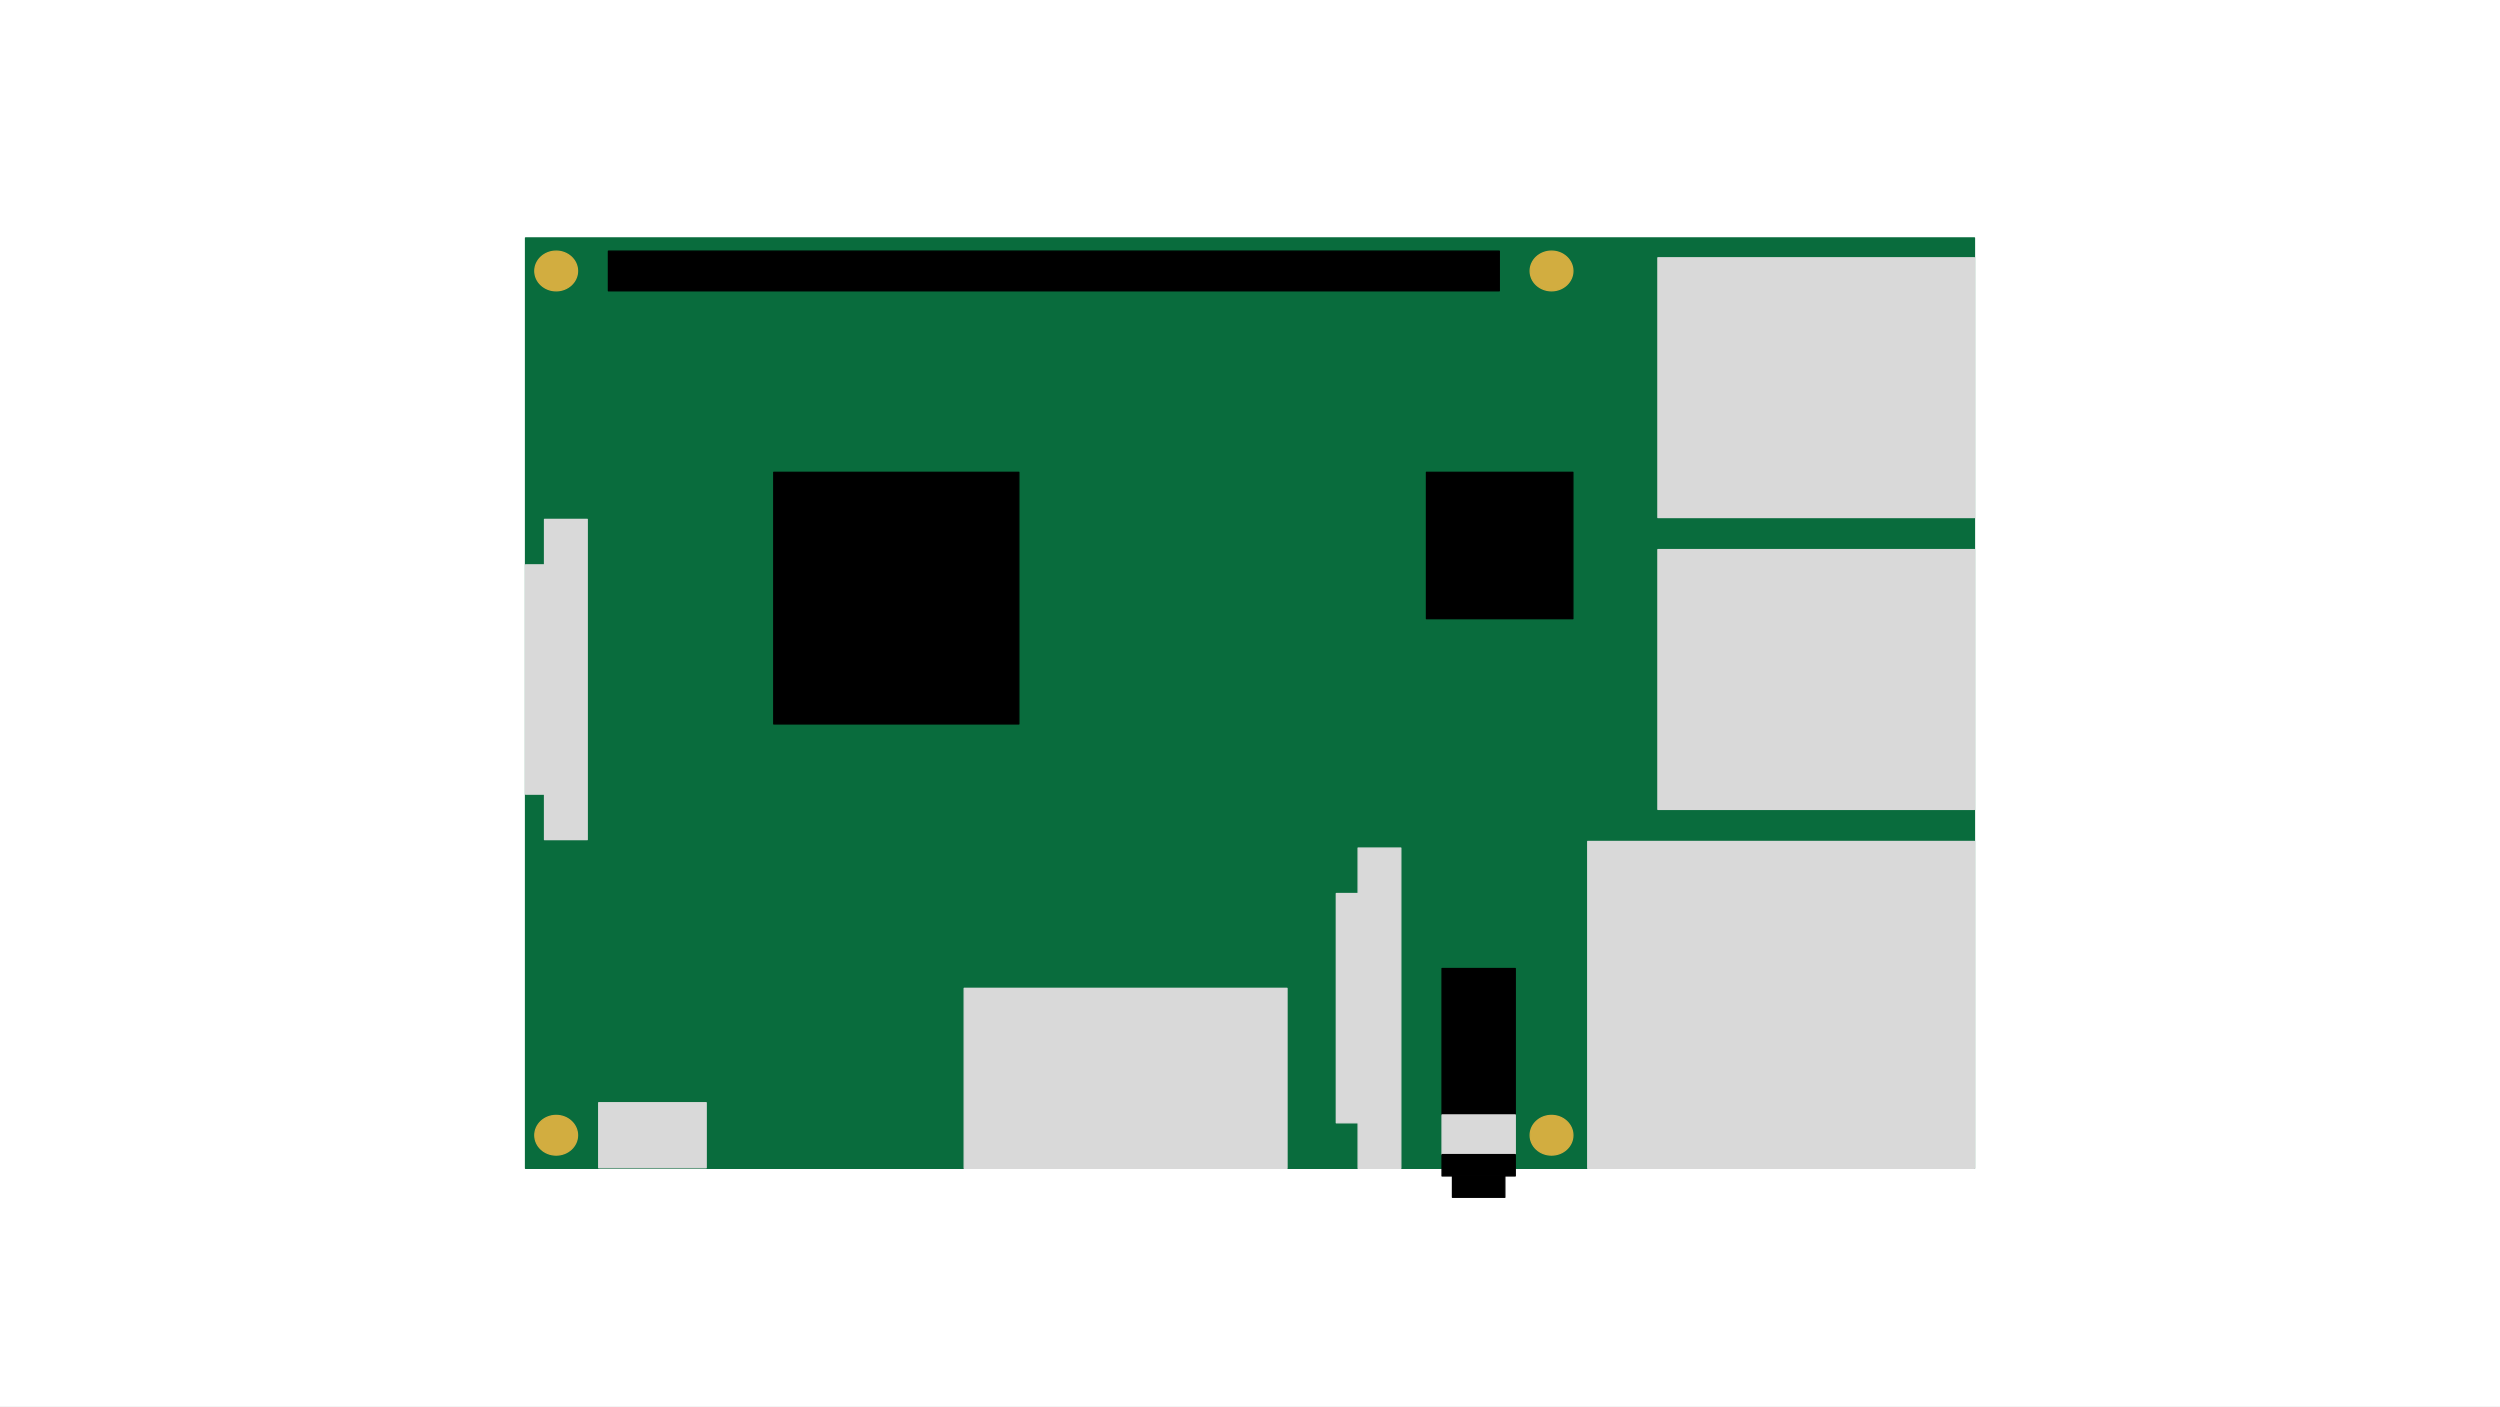
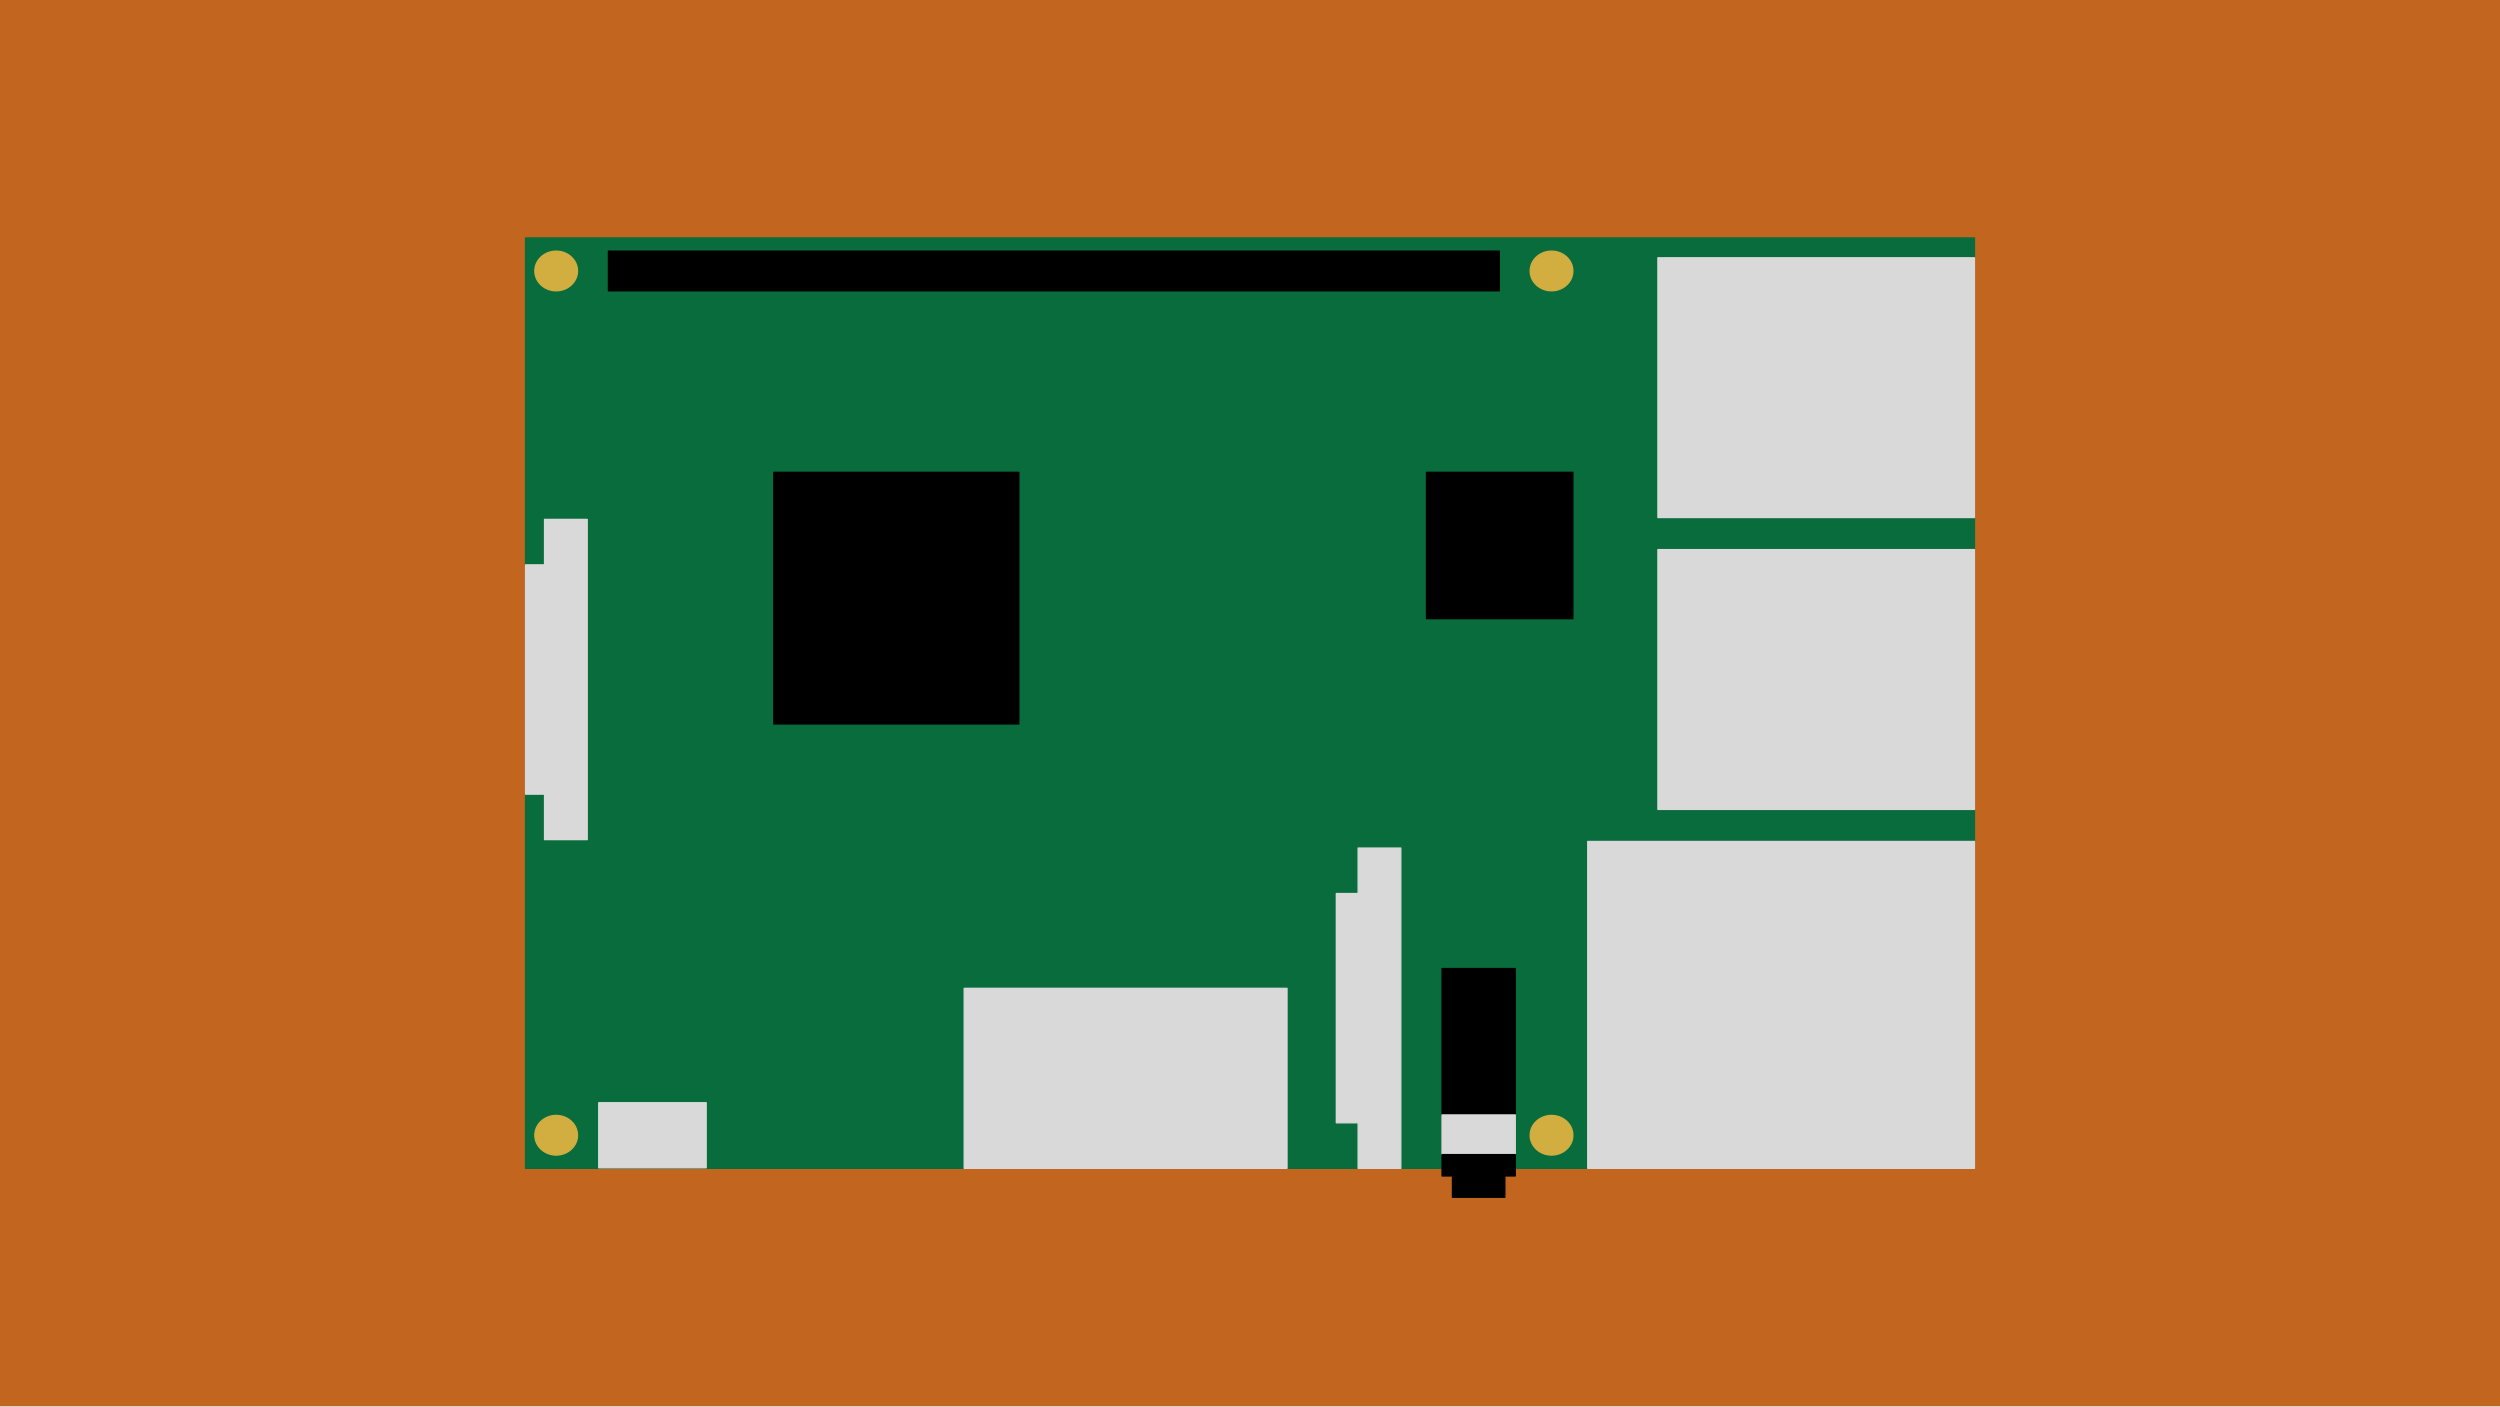
<svg xmlns="http://www.w3.org/2000/svg" version="1.1" viewBox="0.0 0.0 1920.0 1080.0" fill="none" stroke="none" stroke-linecap="square" stroke-miterlimit="10">
  <clipPath id="p.0">
    <path d="m0 0l1920.0 0l0 1080.0l-1920.0 0l0 -1080.0z" clip-rule="nonzero" />
  </clipPath>
  <g clip-path="url(#p.0)">
-     <path fill="#ffffff" d="m0 0l1920.0 0l0 1080.0l-1920.0 0z" fill-rule="evenodd" />
+     <path fill="#c2651f" d="m0 0l1920.0 0l0 1080.0l-1920.0 0z" fill-rule="evenodd" />
    <path fill="#096c3d" d="m403.606 182.724l1112.787 0l0 714.551l-1112.787 0z" fill-rule="evenodd" />
    <path stroke="#096c3d" stroke-width="1.0" stroke-linejoin="round" stroke-linecap="butt" d="m403.606 182.724l1112.787 0l0 714.551l-1112.787 0z" fill-rule="evenodd" />
    <path fill="#d2ad40" d="m410.751 208.105l0 0c0 -8.41 7.34 -15.228 16.394 -15.228l0 0c9.054 0 16.394 6.818 16.394 15.228l0 0c0 8.41 -7.34 15.228 -16.394 15.228l0 0c-9.054 0 -16.394 -6.818 -16.394 -15.228z" fill-rule="evenodd" />
    <path stroke="#d2ad40" stroke-width="1.0" stroke-linejoin="round" stroke-linecap="butt" d="m410.751 208.105l0 0c0 -8.41 7.34 -15.228 16.394 -15.228l0 0c9.054 0 16.394 6.818 16.394 15.228l0 0c0 8.41 -7.34 15.228 -16.394 15.228l0 0c-9.054 0 -16.394 -6.818 -16.394 -15.228z" fill-rule="evenodd" />
    <path fill="#d2ad40" d="m410.751 871.871l0 0c0 -8.41 7.34 -15.228 16.394 -15.228l0 0c9.054 0 16.394 6.818 16.394 15.228l0 0c0 8.41 -7.34 15.228 -16.394 15.228l0 0c-9.054 0 -16.394 -6.818 -16.394 -15.228z" fill-rule="evenodd" />
    <path stroke="#d2ad40" stroke-width="1.0" stroke-linejoin="round" stroke-linecap="butt" d="m410.751 871.871l0 0c0 -8.41 7.34 -15.228 16.394 -15.228l0 0c9.054 0 16.394 6.818 16.394 15.228l0 0c0 8.41 -7.34 15.228 -16.394 15.228l0 0c-9.054 0 -16.394 -6.818 -16.394 -15.228z" fill-rule="evenodd" />
    <path fill="#d2ad40" d="m1175.176 208.105l0 0c0 -8.41 7.34 -15.228 16.394 -15.228l0 0c9.054 0 16.394 6.818 16.394 15.228l0 0c0 8.41 -7.34 15.228 -16.394 15.228l0 0c-9.054 0 -16.394 -6.818 -16.394 -15.228z" fill-rule="evenodd" />
    <path stroke="#d2ad40" stroke-width="1.0" stroke-linejoin="round" stroke-linecap="butt" d="m1175.176 208.105l0 0c0 -8.41 7.34 -15.228 16.394 -15.228l0 0c9.054 0 16.394 6.818 16.394 15.228l0 0c0 8.41 -7.34 15.228 -16.394 15.228l0 0c-9.054 0 -16.394 -6.818 -16.394 -15.228z" fill-rule="evenodd" />
    <path fill="#d2ad40" d="m1175.176 871.871l0 0c0 -8.41 7.34 -15.228 16.394 -15.228l0 0c9.054 0 16.394 6.818 16.394 15.228l0 0c0 8.41 -7.34 15.228 -16.394 15.228l0 0c-9.054 0 -16.394 -6.818 -16.394 -15.228z" fill-rule="evenodd" />
    <path stroke="#d2ad40" stroke-width="1.0" stroke-linejoin="round" stroke-linecap="butt" d="m1175.176 871.871l0 0c0 -8.41 7.34 -15.228 16.394 -15.228l0 0c9.054 0 16.394 6.818 16.394 15.228l0 0c0 8.41 -7.34 15.228 -16.394 15.228l0 0c-9.054 0 -16.394 -6.818 -16.394 -15.228z" fill-rule="evenodd" />
    <path fill="#000000" d="m467.262 192.877l684.189 0l0 30.457l-684.189 0z" fill-rule="evenodd" />
    <path stroke="#000000" stroke-width="1.0" stroke-linejoin="round" stroke-linecap="butt" d="m467.262 192.877l684.189 0l0 30.457l-684.189 0z" fill-rule="evenodd" />
    <path fill="#000000" d="m594.255 362.724l188.22 0l0 193.291l-188.22 0z" fill-rule="evenodd" />
    <path stroke="#000000" stroke-width="1.0" stroke-linejoin="round" stroke-linecap="butt" d="m594.255 362.724l188.22 0l0 193.291l-188.22 0z" fill-rule="evenodd" />
    <path fill="#d9d9d9" d="m1219.386 646.22l297.008 0l0 251.055l-297.008 0z" fill-rule="evenodd" />
    <path stroke="#d9d9d9" stroke-width="1.0" stroke-linejoin="round" stroke-linecap="butt" d="m1219.386 646.22l297.008 0l0 251.055l-297.008 0z" fill-rule="evenodd" />
    <path fill="#d9d9d9" d="m1273.276 422.092l243.118 0l0 199.528l-243.118 0z" fill-rule="evenodd" />
    <path stroke="#d9d9d9" stroke-width="1.0" stroke-linejoin="round" stroke-linecap="butt" d="m1273.276 422.092l243.118 0l0 199.528l-243.118 0z" fill-rule="evenodd" />
    <path fill="#d9d9d9" d="m1273.276 197.963l243.118 0l0 199.528l-243.118 0z" fill-rule="evenodd" />
    <path stroke="#d9d9d9" stroke-width="1.0" stroke-linejoin="round" stroke-linecap="butt" d="m1273.276 197.963l243.118 0l0 199.528l-243.118 0z" fill-rule="evenodd" />
    <path fill="#000000" d="m1095.522 362.724l112.441 0l0 112.441l-112.441 0z" fill-rule="evenodd" />
    <path stroke="#000000" stroke-width="1.0" stroke-linejoin="round" stroke-linecap="butt" d="m1095.522 362.724l112.441 0l0 112.441l-112.441 0z" fill-rule="evenodd" />
    <path fill="#d9d9d9" d="m418.197 398.864l32.787 0l0 245.984l-32.787 0z" fill-rule="evenodd" />
    <path stroke="#d9d9d9" stroke-width="1.0" stroke-linejoin="round" stroke-linecap="butt" d="m418.197 398.864l32.787 0l0 245.984l-32.787 0z" fill-rule="evenodd" />
    <path fill="#d9d9d9" d="m403.606 433.808l32.787 0l0 176.094l-32.787 0z" fill-rule="evenodd" />
    <path stroke="#d9d9d9" stroke-width="1.0" stroke-linejoin="round" stroke-linecap="butt" d="m403.606 433.808l32.787 0l0 176.094l-32.787 0z" fill-rule="evenodd" />
    <path fill="#d9d9d9" d="m1043.037 651.291l32.787 0l0 245.984l-32.787 0z" fill-rule="evenodd" />
    <path stroke="#d9d9d9" stroke-width="1.0" stroke-linejoin="round" stroke-linecap="butt" d="m1043.037 651.291l32.787 0l0 245.984l-32.787 0z" fill-rule="evenodd" />
    <path fill="#d9d9d9" d="m1026.297 686.236l32.787 0l0 176.094l-32.787 0z" fill-rule="evenodd" />
    <path stroke="#d9d9d9" stroke-width="1.0" stroke-linejoin="round" stroke-linecap="butt" d="m1026.297 686.236l32.787 0l0 176.094l-32.787 0z" fill-rule="evenodd" />
    <path fill="#000000" d="m1107.495 743.819l56.22 0l0 112.441l-56.22 0z" fill-rule="evenodd" />
    <path stroke="#000000" stroke-width="1.0" stroke-linejoin="round" stroke-linecap="butt" d="m1107.495 743.819l56.22 0l0 112.441l-56.22 0z" fill-rule="evenodd" />
    <path fill="#d9d9d9" d="m1107.495 856.26l56.22 0l0 30.457l-56.22 0z" fill-rule="evenodd" />
    <path stroke="#d9d9d9" stroke-width="1.0" stroke-linejoin="round" stroke-linecap="butt" d="m1107.495 856.26l56.22 0l0 30.457l-56.22 0z" fill-rule="evenodd" />
    <path fill="#000000" d="m1107.495 886.717l56.22 0l0 16.409l-56.22 0z" fill-rule="evenodd" />
    <path stroke="#000000" stroke-width="1.0" stroke-linejoin="round" stroke-linecap="butt" d="m1107.495 886.717l56.22 0l0 16.409l-56.22 0z" fill-rule="evenodd" />
    <path fill="#000000" d="m1115.495 903.126l40.22 0l0 16.409l-40.22 0z" fill-rule="evenodd" />
    <path stroke="#000000" stroke-width="1.0" stroke-linejoin="round" stroke-linecap="butt" d="m1115.495 903.126l40.22 0l0 16.409l-40.22 0z" fill-rule="evenodd" />
    <path fill="#d9d9d9" d="m740.496 759.045l247.937 0l0 138.236l-247.937 0z" fill-rule="evenodd" />
    <path stroke="#d9d9d9" stroke-width="1.0" stroke-linejoin="round" stroke-linecap="butt" d="m740.496 759.045l247.937 0l0 138.236l-247.937 0z" fill-rule="evenodd" />
    <path fill="#d9d9d9" d="m459.822 846.864l82.52 0l0 50.016l-82.52 0z" fill-rule="evenodd" />
    <path stroke="#d9d9d9" stroke-width="1.0" stroke-linejoin="round" stroke-linecap="butt" d="m459.822 846.864l82.52 0l0 50.016l-82.52 0z" fill-rule="evenodd" />
  </g>
</svg>
